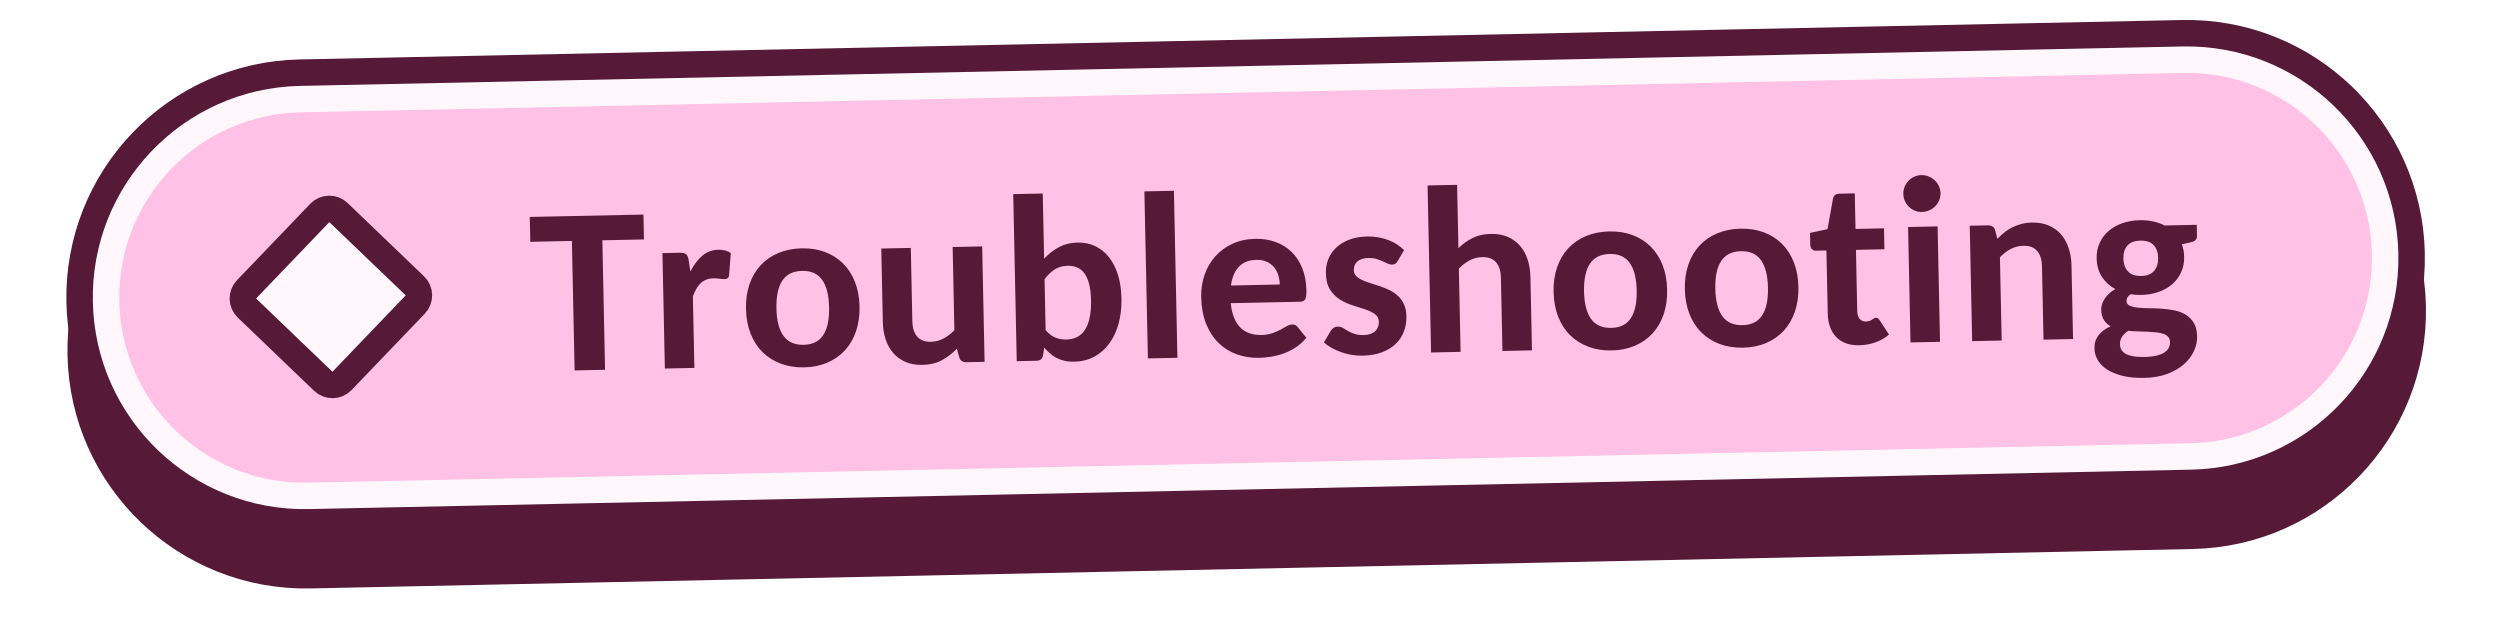
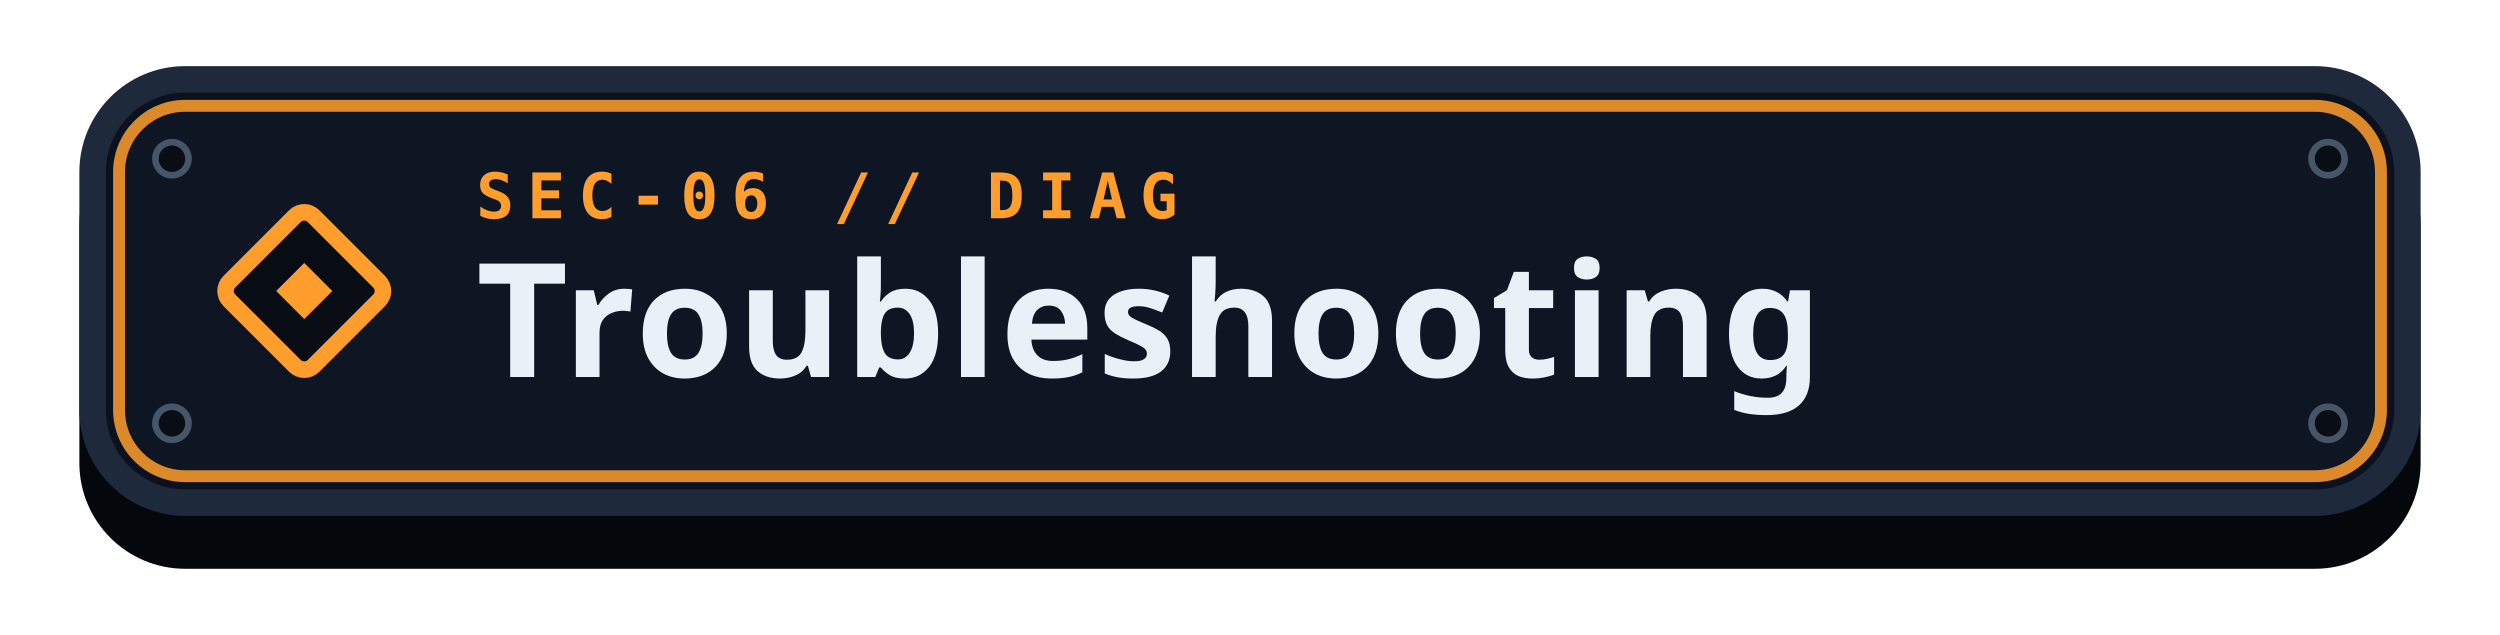
<svg xmlns="http://www.w3.org/2000/svg" width="378" height="96" viewBox="0 0 378 96" fill="none">
-   <defs />
-   <g transform="rotate(-1.2 188.3359 42.0)">
-     <g>
-       <rect x="14" y="18" width="348.672" height="64" rx="32.0" fill="#561938" stroke="#561938" stroke-width="8" />
-       <rect x="14" y="10" width="348.672" height="64" rx="32.0" fill="#561938" stroke="#561938" stroke-width="8" />
-       <rect x="14" y="10" width="348.672" height="64" rx="32.0" fill="#FFF7FB" />
-       <rect x="18" y="14" width="340.672" height="56" rx="28.0" fill="#FFC2E6" />
-     </g>
-     <g transform="translate(50 42.0) rotate(45)">
-       <rect x="-10" y="-10" width="20" height="20" rx="2" fill="#FFF7FB" stroke="#561938" stroke-width="4" />
-     </g>
-     <path d="M97.508 30.536V34.298H91.215V53.88H86.609V34.298H80.316V30.536ZM100.258 53.88V36.425H102.877Q103.562 36.425 103.835 36.671Q104.107 36.917 104.195 37.532L104.424 39.308Q105.215 37.814 106.27 36.952Q107.324 36.091 108.713 36.091Q109.855 36.091 110.594 36.636L110.26 39.976Q110.225 40.292 110.049 40.424Q109.873 40.556 109.574 40.556Q109.311 40.556 108.818 40.477Q108.326 40.398 107.904 40.398Q107.289 40.398 106.806 40.573Q106.322 40.749 105.944 41.092Q105.566 41.435 105.268 41.927Q104.969 42.419 104.723 43.052V53.88ZM121.324 36.144Q123.24 36.144 124.822 36.768Q126.404 37.392 127.529 38.561Q128.654 39.73 129.27 41.391Q129.885 43.052 129.885 45.109Q129.885 47.2 129.27 48.87Q128.654 50.54 127.529 51.709Q126.404 52.878 124.822 53.511Q123.24 54.144 121.324 54.144Q119.391 54.144 117.8 53.511Q116.209 52.878 115.075 51.709Q113.941 50.54 113.326 48.87Q112.711 47.2 112.711 45.109Q112.711 43.052 113.326 41.391Q113.941 39.73 115.075 38.561Q116.209 37.392 117.8 36.768Q119.391 36.144 121.324 36.144ZM121.324 50.734Q123.346 50.734 124.312 49.318Q125.279 47.903 125.279 45.144Q125.279 42.384 124.312 40.969Q123.346 39.554 121.324 39.554Q119.268 39.554 118.292 40.969Q117.316 42.384 117.316 45.144Q117.316 47.903 118.292 49.318Q119.268 50.734 121.324 50.734ZM137.82 36.425V47.517Q137.82 49.028 138.506 49.855Q139.191 50.681 140.562 50.681Q141.564 50.681 142.461 50.233Q143.357 49.784 144.148 49.011V36.425H148.613V53.88H145.871Q145.449 53.88 145.159 53.678Q144.869 53.476 144.781 53.071L144.465 51.806Q143.428 52.843 142.171 53.493Q140.914 54.144 139.191 54.144Q137.768 54.144 136.678 53.651Q135.588 53.159 134.85 52.28Q134.111 51.401 133.733 50.189Q133.355 48.976 133.355 47.517V36.425ZM153.473 53.88V28.62H157.938V38.482Q158.957 37.427 160.205 36.785Q161.453 36.144 163.018 36.144Q164.512 36.144 165.707 36.741Q166.902 37.339 167.746 38.455Q168.59 39.571 169.047 41.153Q169.504 42.735 169.504 44.704Q169.504 46.831 168.977 48.571Q168.449 50.312 167.482 51.551Q166.516 52.79 165.171 53.467Q163.826 54.144 162.174 54.144Q161.365 54.144 160.724 53.985Q160.082 53.827 159.537 53.537Q158.992 53.247 158.544 52.834Q158.096 52.421 157.674 51.911L157.48 53.036Q157.393 53.511 157.129 53.695Q156.865 53.88 156.443 53.88ZM161.471 39.624Q160.346 39.624 159.52 40.125Q158.693 40.626 157.938 41.575V49.275Q158.605 50.101 159.379 50.435Q160.152 50.769 161.031 50.769Q161.91 50.769 162.631 50.443Q163.352 50.118 163.853 49.406Q164.354 48.694 164.626 47.578Q164.898 46.462 164.898 44.88Q164.898 43.474 164.67 42.481Q164.441 41.487 164.011 40.855Q163.58 40.222 162.938 39.923Q162.297 39.624 161.471 39.624ZM177.773 28.62V53.88H173.309V28.62ZM189.928 36.144Q191.58 36.144 192.969 36.68Q194.357 37.216 195.359 38.227Q196.361 39.237 196.924 40.714Q197.486 42.191 197.486 44.089Q197.486 44.599 197.434 44.924Q197.381 45.249 197.267 45.443Q197.152 45.636 196.95 45.715Q196.748 45.794 196.449 45.794H186.008Q186.113 47.06 186.465 47.991Q186.816 48.923 187.396 49.521Q187.977 50.118 188.768 50.408Q189.559 50.698 190.525 50.698Q191.492 50.698 192.204 50.461Q192.916 50.224 193.452 49.951Q193.988 49.679 194.41 49.442Q194.832 49.204 195.236 49.204Q195.729 49.204 196.045 49.609L197.328 51.261Q196.607 52.105 195.729 52.658Q194.85 53.212 193.909 53.537Q192.969 53.862 192.002 54.003Q191.035 54.144 190.139 54.144Q188.328 54.144 186.764 53.546Q185.199 52.948 184.039 51.762Q182.879 50.575 182.22 48.826Q181.561 47.077 181.561 44.775Q181.561 42.999 182.141 41.426Q182.721 39.853 183.802 38.684Q184.883 37.515 186.43 36.829Q187.977 36.144 189.928 36.144ZM190.016 39.325Q188.311 39.325 187.344 40.318Q186.377 41.312 186.096 43.122H193.479Q193.479 42.366 193.276 41.681Q193.074 40.995 192.644 40.468Q192.213 39.941 191.562 39.633Q190.912 39.325 190.016 39.325ZM211.381 39.941Q211.205 40.239 211.003 40.354Q210.801 40.468 210.502 40.468Q210.186 40.468 209.843 40.301Q209.5 40.134 209.087 39.932Q208.674 39.73 208.146 39.563Q207.619 39.396 206.934 39.396Q205.879 39.396 205.299 39.879Q204.719 40.362 204.719 41.171Q204.719 41.716 205.053 42.076Q205.387 42.437 205.94 42.709Q206.494 42.982 207.188 43.21Q207.883 43.439 208.621 43.702Q209.359 43.966 210.054 44.326Q210.748 44.687 211.302 45.214Q211.855 45.741 212.189 46.497Q212.523 47.253 212.523 48.308Q212.523 49.573 212.084 50.646Q211.645 51.718 210.792 52.491Q209.939 53.265 208.683 53.704Q207.426 54.144 205.773 54.144Q204.93 54.144 204.104 53.985Q203.277 53.827 202.521 53.537Q201.766 53.247 201.106 52.86Q200.447 52.474 199.973 52.017L201.01 50.329Q201.203 50.03 201.467 49.855Q201.73 49.679 202.152 49.679Q202.539 49.679 202.882 49.89Q203.225 50.101 203.629 50.356Q204.033 50.61 204.596 50.821Q205.158 51.032 206.002 51.032Q206.635 51.032 207.083 50.874Q207.531 50.716 207.804 50.443Q208.076 50.171 208.208 49.819Q208.34 49.468 208.34 49.099Q208.34 48.325 207.76 47.895Q207.18 47.464 206.301 47.148Q205.422 46.831 204.411 46.497Q203.4 46.163 202.521 45.583Q201.643 45.003 201.062 44.054Q200.482 43.105 200.482 41.54Q200.482 40.45 200.887 39.475Q201.291 38.499 202.091 37.761Q202.891 37.023 204.077 36.583Q205.264 36.144 206.846 36.144Q207.707 36.144 208.516 36.302Q209.324 36.46 210.036 36.75Q210.748 37.04 211.337 37.444Q211.926 37.849 212.383 38.323ZM216.135 53.88V28.62H220.6V38.183Q221.602 37.269 222.771 36.706Q223.939 36.144 225.557 36.144Q226.98 36.144 228.07 36.636Q229.16 37.128 229.898 38.007Q230.637 38.886 231.015 40.108Q231.393 41.329 231.393 42.771V53.88H226.928V42.771Q226.928 41.276 226.242 40.45Q225.557 39.624 224.186 39.624Q223.166 39.624 222.278 40.064Q221.391 40.503 220.6 41.294V53.88ZM243.459 36.144Q245.375 36.144 246.957 36.768Q248.539 37.392 249.664 38.561Q250.789 39.73 251.404 41.391Q252.02 43.052 252.02 45.109Q252.02 47.2 251.404 48.87Q250.789 50.54 249.664 51.709Q248.539 52.878 246.957 53.511Q245.375 54.144 243.459 54.144Q241.525 54.144 239.935 53.511Q238.344 52.878 237.21 51.709Q236.076 50.54 235.461 48.87Q234.846 47.2 234.846 45.109Q234.846 43.052 235.461 41.391Q236.076 39.73 237.21 38.561Q238.344 37.392 239.935 36.768Q241.525 36.144 243.459 36.144ZM243.459 50.734Q245.48 50.734 246.447 49.318Q247.414 47.903 247.414 45.144Q247.414 42.384 246.447 40.969Q245.48 39.554 243.459 39.554Q241.402 39.554 240.427 40.969Q239.451 42.384 239.451 45.144Q239.451 47.903 240.427 49.318Q241.402 50.734 243.459 50.734ZM263.312 36.144Q265.229 36.144 266.811 36.768Q268.393 37.392 269.518 38.561Q270.643 39.73 271.258 41.391Q271.873 43.052 271.873 45.109Q271.873 47.2 271.258 48.87Q270.643 50.54 269.518 51.709Q268.393 52.878 266.811 53.511Q265.229 54.144 263.312 54.144Q261.379 54.144 259.788 53.511Q258.197 52.878 257.063 51.709Q255.93 50.54 255.314 48.87Q254.699 47.2 254.699 45.109Q254.699 43.052 255.314 41.391Q255.93 39.73 257.063 38.561Q258.197 37.392 259.788 36.768Q261.379 36.144 263.312 36.144ZM263.312 50.734Q265.334 50.734 266.301 49.318Q267.268 47.903 267.268 45.144Q267.268 42.384 266.301 40.969Q265.334 39.554 263.312 39.554Q261.256 39.554 260.28 40.969Q259.305 42.384 259.305 45.144Q259.305 47.903 260.28 49.318Q261.256 50.734 263.312 50.734ZM280.916 54.144Q278.648 54.144 277.436 52.834Q276.223 51.525 276.223 49.239V39.712H274.641Q274.289 39.712 274.043 39.475Q273.797 39.237 273.797 38.78V37.005L276.451 36.495L277.383 31.89Q277.541 31.169 278.367 31.169H280.688V36.548H284.994V39.712H280.688V48.941Q280.688 49.714 281.021 50.145Q281.355 50.575 281.971 50.575Q282.305 50.575 282.524 50.496Q282.744 50.417 282.902 50.312Q283.061 50.206 283.192 50.127Q283.324 50.048 283.482 50.048Q283.676 50.048 283.799 50.145Q283.922 50.241 284.062 50.452L285.416 52.614Q284.502 53.37 283.333 53.757Q282.164 54.144 280.916 54.144ZM288.025 53.88ZM293.105 36.425V53.88H288.641V36.425ZM293.65 31.415Q293.65 31.995 293.422 32.496Q293.193 32.997 292.807 33.375Q292.42 33.753 291.893 33.973Q291.365 34.193 290.785 34.193Q290.223 34.193 289.722 33.973Q289.221 33.753 288.843 33.375Q288.465 32.997 288.245 32.496Q288.025 31.995 288.025 31.415Q288.025 30.835 288.245 30.325Q288.465 29.816 288.843 29.438Q289.221 29.06 289.722 28.84Q290.223 28.62 290.785 28.62Q291.365 28.62 291.893 28.84Q292.42 29.06 292.807 29.438Q293.193 29.816 293.422 30.325Q293.65 30.835 293.65 31.415ZM297.965 53.88V36.425H300.707Q301.129 36.425 301.419 36.618Q301.709 36.812 301.797 37.216L302.096 38.499Q302.623 37.972 303.186 37.541Q303.748 37.11 304.398 36.803Q305.049 36.495 305.778 36.319Q306.508 36.144 307.387 36.144Q308.811 36.144 309.9 36.636Q310.99 37.128 311.729 38.007Q312.467 38.886 312.845 40.108Q313.223 41.329 313.223 42.771V53.88H308.758V42.771Q308.758 41.276 308.072 40.45Q307.387 39.624 306.016 39.624Q304.996 39.624 304.108 40.064Q303.221 40.503 302.43 41.294V53.88ZM323.707 36.126Q324.762 36.126 325.702 36.355Q326.643 36.583 327.434 37.005H332.285V38.675Q332.285 39.062 332.065 39.29Q331.846 39.519 331.336 39.624L329.965 39.905Q330.281 40.784 330.281 41.769Q330.281 43.069 329.78 44.115Q329.279 45.161 328.392 45.9Q327.504 46.638 326.3 47.033Q325.096 47.429 323.707 47.429Q323.285 47.429 322.881 47.394Q322.477 47.359 322.072 47.288Q321.422 47.71 321.422 48.273Q321.422 48.782 321.879 49.011Q322.336 49.239 323.074 49.336Q323.812 49.433 324.762 49.459Q325.711 49.485 326.704 49.573Q327.697 49.661 328.646 49.872Q329.596 50.083 330.334 50.558Q331.072 51.032 331.529 51.823Q331.986 52.614 331.986 53.862Q331.986 55.023 331.441 56.121Q330.896 57.22 329.859 58.081Q328.822 58.943 327.311 59.461Q325.799 59.98 323.865 59.98Q321.967 59.98 320.561 59.593Q319.154 59.206 318.24 58.573Q317.326 57.941 316.878 57.106Q316.43 56.271 316.43 55.374Q316.43 54.196 317.098 53.379Q317.766 52.562 318.943 52.069Q318.328 51.718 317.95 51.103Q317.572 50.487 317.572 49.538Q317.572 49.151 317.704 48.738Q317.836 48.325 318.117 47.912Q318.398 47.499 318.803 47.13Q319.207 46.761 319.77 46.462Q318.504 45.741 317.774 44.555Q317.045 43.368 317.045 41.769Q317.045 40.468 317.555 39.422Q318.064 38.376 318.952 37.647Q319.84 36.917 321.062 36.522Q322.283 36.126 323.707 36.126ZM327.873 54.618Q327.873 54.144 327.609 53.845Q327.346 53.546 326.889 53.379Q326.432 53.212 325.816 53.133Q325.201 53.054 324.507 53.01Q323.812 52.966 323.065 52.931Q322.318 52.896 321.598 52.808Q321.018 53.177 320.657 53.669Q320.297 54.161 320.297 54.812Q320.297 55.251 320.481 55.62Q320.666 55.989 321.088 56.253Q321.51 56.517 322.213 56.666Q322.916 56.816 323.953 56.816Q325.043 56.816 325.79 56.649Q326.537 56.482 327.003 56.192Q327.469 55.901 327.671 55.497Q327.873 55.093 327.873 54.618ZM323.707 44.564Q325.061 44.564 325.702 43.825Q326.344 43.087 326.344 41.874Q326.344 40.644 325.702 39.932Q325.061 39.22 323.707 39.22Q322.371 39.22 321.729 39.932Q321.088 40.644 321.088 41.874Q321.088 43.069 321.729 43.817Q322.371 44.564 323.707 44.564Z" fill="#561938" />
+   <rect x="14" y="20" width="350" height="64" rx="14" fill="#04070c" stroke="#04070c" stroke-width="4" />
+   <rect x="14" y="12" width="350" height="64" rx="14" fill="#0c121d" stroke="#1e293b" stroke-width="4" />
+   <rect x="18" y="16" width="342" height="56" rx="10" fill="#0e1624" stroke="#ff9e2c" stroke-width="1.8" stroke-opacity="0.85" />
+   <circle cx="26" cy="24" r="2.5" fill="#090d14" stroke="#475569" stroke-width="1" />
+   <circle cx="352" cy="24" r="2.5" fill="#090d14" stroke="#475569" stroke-width="1" />
+   <circle cx="26" cy="64" r="2.5" fill="#090d14" stroke="#475569" stroke-width="1" />
+   <circle cx="352" cy="64" r="2.5" fill="#090d14" stroke="#475569" stroke-width="1" />
+   <g transform="translate(46 44) rotate(45)">
+     <rect x="-9" y="-9" width="18" height="18" rx="2" fill="#080c14" stroke="#ff9e2c" stroke-width="2.5" />
+     <rect x="-3" y="-3" width="6" height="6" fill="#ff9e2c" />
  </g>
+   <text x="72" y="33" font-family="JetBrains Mono, monospace" font-size="9.5" font-weight="700" fill="#ff9e2c" letter-spacing="2">SEC-06 // DIAG</text>
+   <text x="72" y="57" font-family="Google Sans Flex, sans-serif" font-size="24" font-weight="800" fill="#e8f0f8" letter-spacing="0.5">Troubleshooting</text>
</svg>
